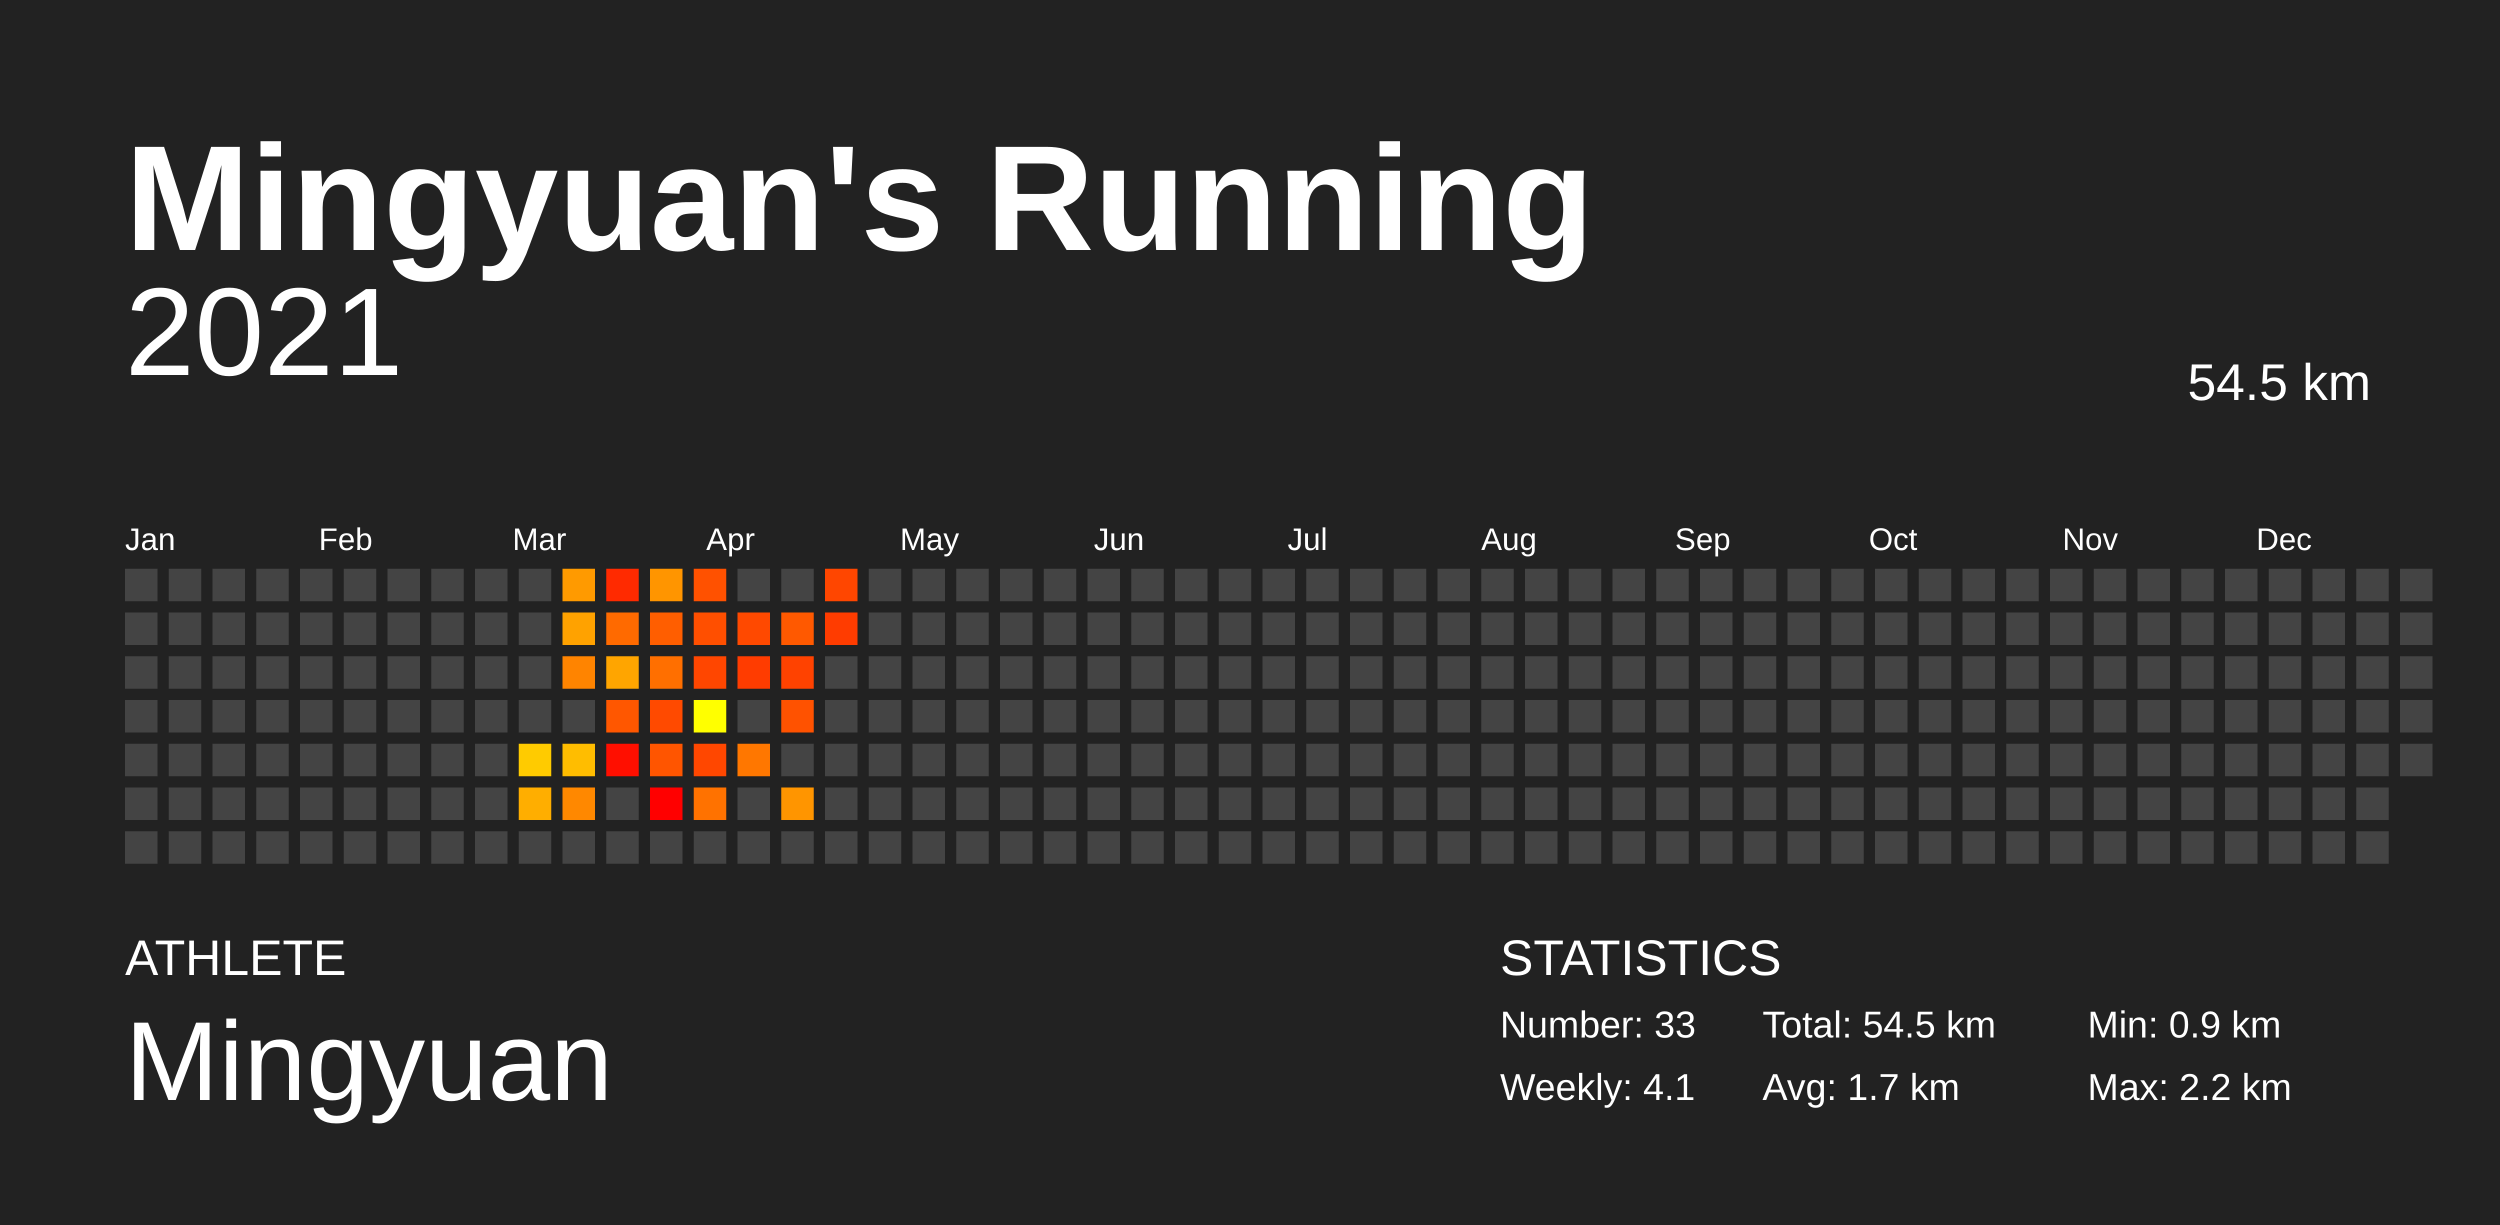
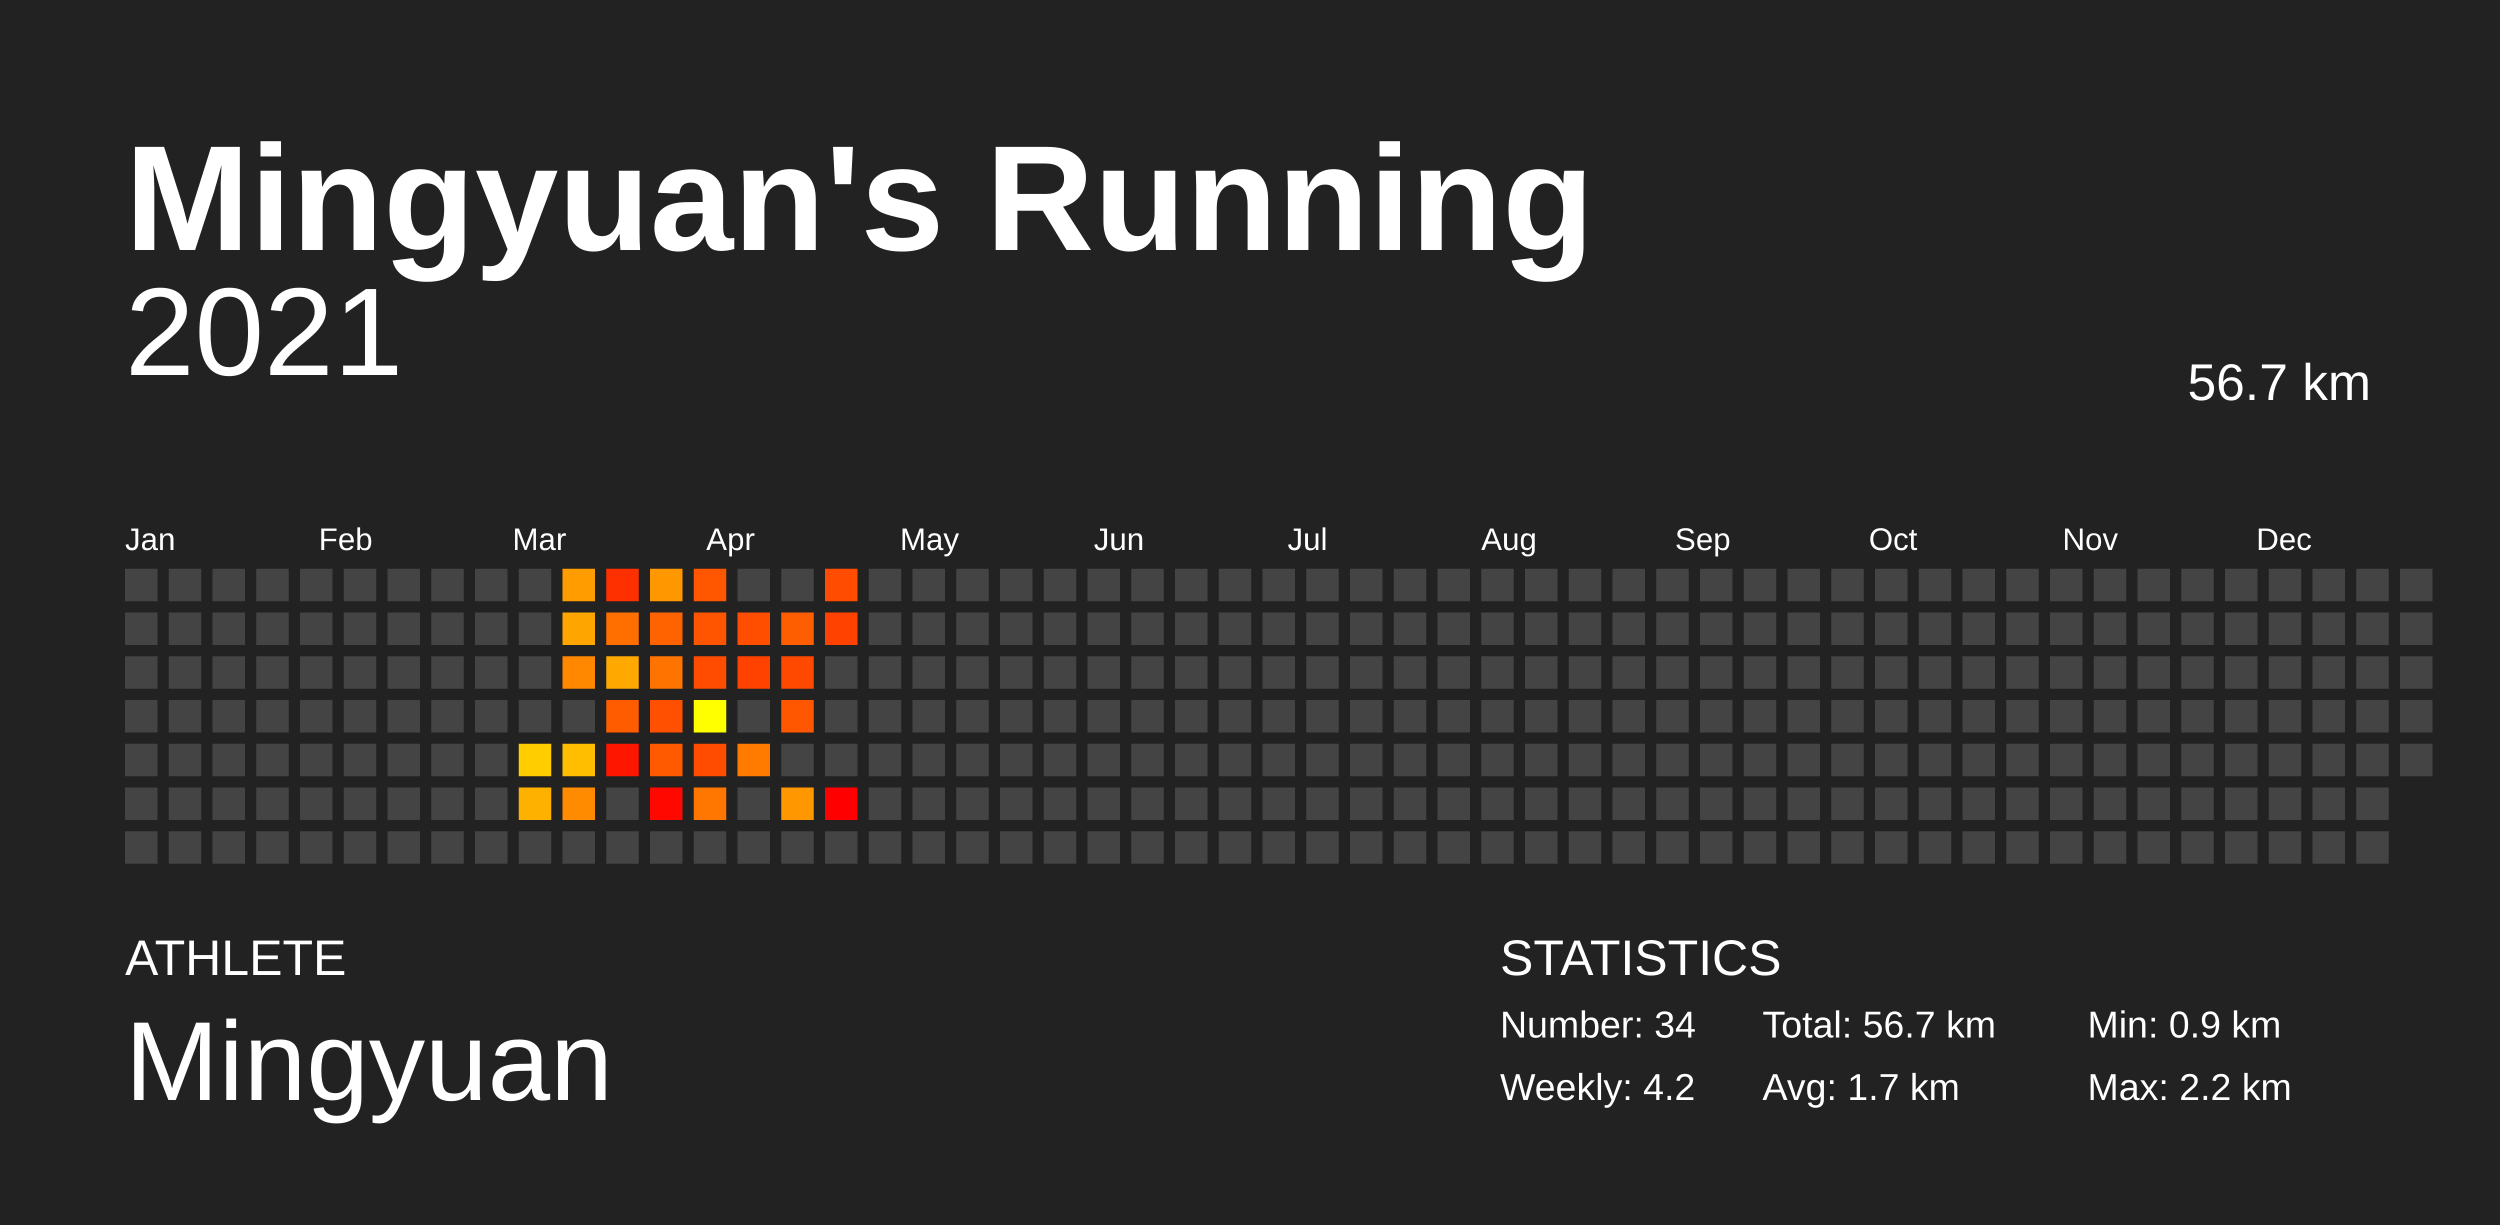
<svg xmlns="http://www.w3.org/2000/svg" baseProfile="full" height="98mm" version="1.1" viewBox="0,0,200,98" width="200mm">
  <defs />
  <rect fill="#222222" height="98" width="200" x="0" y="0" />
  <text fill="#FFFFFF" style="font-size:12px; font-family:Arial; font-weight:bold;" x="10" y="20">Mingyuan's Running</text>
  <text fill="#FFFFFF" style="font-size:4px; font-family:Arial" x="10" y="78">ATHLETE</text>
  <text fill="#FFFFFF" style="font-size:9px; font-family:Arial" x="10" y="88">Mingyuan</text>
  <text fill="#FFFFFF" style="font-size:4px; font-family:Arial" x="120" y="78">STATISTICS</text>
-   <text fill="#FFFFFF" style="font-size:3px; font-family:Arial" x="120" y="83">Number: 33</text>
-   <text fill="#FFFFFF" style="font-size:3px; font-family:Arial" x="120" y="88">Weekly: 4.1</text>
-   <text fill="#FFFFFF" style="font-size:3px; font-family:Arial" x="141" y="83">Total: 54.5 km</text>
+   <text fill="#FFFFFF" style="font-size:3px; font-family:Arial" x="120" y="83">Number: 34</text>
+   <text fill="#FFFFFF" style="font-size:3px; font-family:Arial" x="120" y="88">Weekly: 4.2</text>
+   <text fill="#FFFFFF" style="font-size:3px; font-family:Arial" x="141" y="83">Total: 56.7 km</text>
  <text fill="#FFFFFF" style="font-size:3px; font-family:Arial" x="141" y="88">Avg: 1.7 km</text>
  <text fill="#FFFFFF" style="font-size:3px; font-family:Arial" x="167" y="83">Min: 0.9 km</text>
  <text fill="#FFFFFF" style="font-size:3px; font-family:Arial" x="167" y="88">Max: 2.2 km</text>
  <text alignment-baseline="hanging" fill="#FFFFFF" style="font-size:10.0px; font-family:Arial;" x="10" y="30">2021</text>
-   <text alignment-baseline="hanging" fill="#FFFFFF" style="font-size:4.125px; font-family:Arial;" x="175" y="32">54.5 km</text>
+   <text alignment-baseline="hanging" fill="#FFFFFF" style="font-size:4.125px; font-family:Arial;" x="175" y="32">56.7 km</text>
  <text fill="#FFFFFF" style="font-size:2.5px; font-family:Arial" x="10.0" y="44">Jan</text>
  <text fill="#FFFFFF" style="font-size:2.5px; font-family:Arial" x="25.5" y="44">Feb</text>
  <text fill="#FFFFFF" style="font-size:2.5px; font-family:Arial" x="41.0" y="44">Mar</text>
  <text fill="#FFFFFF" style="font-size:2.5px; font-family:Arial" x="56.5" y="44">Apr</text>
  <text fill="#FFFFFF" style="font-size:2.5px; font-family:Arial" x="72.0" y="44">May</text>
  <text fill="#FFFFFF" style="font-size:2.5px; font-family:Arial" x="87.5" y="44">Jun</text>
  <text fill="#FFFFFF" style="font-size:2.5px; font-family:Arial" x="103.0" y="44">Jul</text>
  <text fill="#FFFFFF" style="font-size:2.5px; font-family:Arial" x="118.5" y="44">Aug</text>
  <text fill="#FFFFFF" style="font-size:2.5px; font-family:Arial" x="134.0" y="44">Sep</text>
  <text fill="#FFFFFF" style="font-size:2.5px; font-family:Arial" x="149.5" y="44">Oct</text>
  <text fill="#FFFFFF" style="font-size:2.5px; font-family:Arial" x="165.0" y="44">Nov</text>
  <text fill="#FFFFFF" style="font-size:2.5px; font-family:Arial" x="180.5" y="44">Dec</text>
  <rect fill="#444444" height="2.6" width="2.6" x="10.0" y="45.5" />
  <rect fill="#444444" height="2.6" width="2.6" x="10.0" y="49.0" />
  <rect fill="#444444" height="2.6" width="2.6" x="10.0" y="52.5" />
  <rect fill="#444444" height="2.6" width="2.6" x="10.0" y="56.0" />
  <rect fill="#444444" height="2.6" width="2.6" x="10.0" y="59.5" />
  <rect fill="#444444" height="2.6" width="2.6" x="10.0" y="63.0" />
  <rect fill="#444444" height="2.6" width="2.6" x="10.0" y="66.5" />
  <rect fill="#444444" height="2.6" width="2.6" x="13.5" y="45.5" />
  <rect fill="#444444" height="2.6" width="2.6" x="13.5" y="49.0" />
  <rect fill="#444444" height="2.6" width="2.6" x="13.5" y="52.5" />
  <rect fill="#444444" height="2.6" width="2.6" x="13.5" y="56.0" />
  <rect fill="#444444" height="2.6" width="2.6" x="13.5" y="59.5" />
  <rect fill="#444444" height="2.6" width="2.6" x="13.5" y="63.0" />
  <rect fill="#444444" height="2.6" width="2.6" x="13.5" y="66.5" />
  <rect fill="#444444" height="2.6" width="2.6" x="17.0" y="45.5" />
  <rect fill="#444444" height="2.6" width="2.6" x="17.0" y="49.0" />
  <rect fill="#444444" height="2.6" width="2.6" x="17.0" y="52.5" />
  <rect fill="#444444" height="2.6" width="2.6" x="17.0" y="56.0" />
  <rect fill="#444444" height="2.6" width="2.6" x="17.0" y="59.5" />
  <rect fill="#444444" height="2.6" width="2.6" x="17.0" y="63.0" />
  <rect fill="#444444" height="2.6" width="2.6" x="17.0" y="66.5" />
  <rect fill="#444444" height="2.6" width="2.6" x="20.5" y="45.5" />
  <rect fill="#444444" height="2.6" width="2.6" x="20.5" y="49.0" />
  <rect fill="#444444" height="2.6" width="2.6" x="20.5" y="52.5" />
  <rect fill="#444444" height="2.6" width="2.6" x="20.5" y="56.0" />
  <rect fill="#444444" height="2.6" width="2.6" x="20.5" y="59.5" />
  <rect fill="#444444" height="2.6" width="2.6" x="20.5" y="63.0" />
  <rect fill="#444444" height="2.6" width="2.6" x="20.5" y="66.5" />
  <rect fill="#444444" height="2.6" width="2.6" x="24.0" y="45.5" />
  <rect fill="#444444" height="2.6" width="2.6" x="24.0" y="49.0" />
  <rect fill="#444444" height="2.6" width="2.6" x="24.0" y="52.5" />
  <rect fill="#444444" height="2.6" width="2.6" x="24.0" y="56.0" />
  <rect fill="#444444" height="2.6" width="2.6" x="24.0" y="59.5" />
  <rect fill="#444444" height="2.6" width="2.6" x="24.0" y="63.0" />
  <rect fill="#444444" height="2.6" width="2.6" x="24.0" y="66.5" />
  <rect fill="#444444" height="2.6" width="2.6" x="27.5" y="45.5" />
  <rect fill="#444444" height="2.6" width="2.6" x="27.5" y="49.0" />
  <rect fill="#444444" height="2.6" width="2.6" x="27.5" y="52.5" />
  <rect fill="#444444" height="2.6" width="2.6" x="27.5" y="56.0" />
  <rect fill="#444444" height="2.6" width="2.6" x="27.5" y="59.5" />
  <rect fill="#444444" height="2.6" width="2.6" x="27.5" y="63.0" />
  <rect fill="#444444" height="2.6" width="2.6" x="27.5" y="66.5" />
  <rect fill="#444444" height="2.6" width="2.6" x="31.0" y="45.5" />
  <rect fill="#444444" height="2.6" width="2.6" x="31.0" y="49.0" />
  <rect fill="#444444" height="2.6" width="2.6" x="31.0" y="52.5" />
  <rect fill="#444444" height="2.6" width="2.6" x="31.0" y="56.0" />
  <rect fill="#444444" height="2.6" width="2.6" x="31.0" y="59.5" />
  <rect fill="#444444" height="2.6" width="2.6" x="31.0" y="63.0" />
  <rect fill="#444444" height="2.6" width="2.6" x="31.0" y="66.5" />
  <rect fill="#444444" height="2.6" width="2.6" x="34.5" y="45.5" />
  <rect fill="#444444" height="2.6" width="2.6" x="34.5" y="49.0" />
  <rect fill="#444444" height="2.6" width="2.6" x="34.5" y="52.5" />
  <rect fill="#444444" height="2.6" width="2.6" x="34.5" y="56.0" />
  <rect fill="#444444" height="2.6" width="2.6" x="34.5" y="59.5" />
  <rect fill="#444444" height="2.6" width="2.6" x="34.5" y="63.0" />
  <rect fill="#444444" height="2.6" width="2.6" x="34.5" y="66.5" />
  <rect fill="#444444" height="2.6" width="2.6" x="38.0" y="45.5" />
  <rect fill="#444444" height="2.6" width="2.6" x="38.0" y="49.0" />
  <rect fill="#444444" height="2.6" width="2.6" x="38.0" y="52.5" />
  <rect fill="#444444" height="2.6" width="2.6" x="38.0" y="56.0" />
  <rect fill="#444444" height="2.6" width="2.6" x="38.0" y="59.5" />
  <rect fill="#444444" height="2.6" width="2.6" x="38.0" y="63.0" />
  <rect fill="#444444" height="2.6" width="2.6" x="38.0" y="66.5" />
  <rect fill="#444444" height="2.6" width="2.6" x="41.5" y="45.5" />
  <rect fill="#444444" height="2.6" width="2.6" x="41.5" y="49.0" />
  <rect fill="#444444" height="2.6" width="2.6" x="41.5" y="52.5" />
  <rect fill="#444444" height="2.6" width="2.6" x="41.5" y="56.0" />
-   <rect fill="#ffcb00" height="2.6" width="2.6" x="41.5" y="59.5" />
-   <rect fill="#ffae00" height="2.6" width="2.6" x="41.5" y="63.0" />
+   <rect fill="#ffcd00" height="2.6" width="2.6" x="41.5" y="59.5" />
+   <rect fill="#ffb100" height="2.6" width="2.6" x="41.5" y="63.0" />
  <rect fill="#444444" height="2.6" width="2.6" x="41.5" y="66.5" />
-   <rect fill="#ff9a00" height="2.6" width="2.6" x="45.0" y="45.5" />
-   <rect fill="#ffa200" height="2.6" width="2.6" x="45.0" y="49.0" />
-   <rect fill="#ff8400" height="2.6" width="2.6" x="45.0" y="52.5" />
+   <rect fill="#ff9d00" height="2.6" width="2.6" x="45.0" y="45.5" />
+   <rect fill="#ffa500" height="2.6" width="2.6" x="45.0" y="49.0" />
+   <rect fill="#ff8800" height="2.6" width="2.6" x="45.0" y="52.5" />
  <rect fill="#444444" height="2.6" width="2.6" x="45.0" y="56.0" />
-   <rect fill="#ffbd00" height="2.6" width="2.6" x="45.0" y="59.5" />
-   <rect fill="#ff8800" height="2.6" width="2.6" x="45.0" y="63.0" />
+   <rect fill="#ffbf00" height="2.6" width="2.6" x="45.0" y="59.5" />
+   <rect fill="#ff8c00" height="2.6" width="2.6" x="45.0" y="63.0" />
  <rect fill="#444444" height="2.6" width="2.6" x="45.0" y="66.5" />
-   <rect fill="#ff2a00" height="2.6" width="2.6" x="48.5" y="45.5" />
-   <rect fill="#ff6a00" height="2.6" width="2.6" x="48.5" y="49.0" />
-   <rect fill="#ffa500" height="2.6" width="2.6" x="48.5" y="52.5" />
-   <rect fill="#ff5700" height="2.6" width="2.6" x="48.5" y="56.0" />
-   <rect fill="#ff0f00" height="2.6" width="2.6" x="48.5" y="59.5" />
+   <rect fill="#ff3000" height="2.6" width="2.6" x="48.5" y="45.5" />
+   <rect fill="#ff6f00" height="2.6" width="2.6" x="48.5" y="49.0" />
+   <rect fill="#ffa800" height="2.6" width="2.6" x="48.5" y="52.5" />
+   <rect fill="#ff5c00" height="2.6" width="2.6" x="48.5" y="56.0" />
+   <rect fill="#ff1600" height="2.6" width="2.6" x="48.5" y="59.5" />
  <rect fill="#444444" height="2.6" width="2.6" x="48.5" y="63.0" />
  <rect fill="#444444" height="2.6" width="2.6" x="48.5" y="66.5" />
-   <rect fill="#ff9500" height="2.6" width="2.6" x="52.0" y="45.5" />
-   <rect fill="#ff5e00" height="2.6" width="2.6" x="52.0" y="49.0" />
-   <rect fill="#ff6f00" height="2.6" width="2.6" x="52.0" y="52.5" />
-   <rect fill="#ff4a00" height="2.6" width="2.6" x="52.0" y="56.0" />
-   <rect fill="#ff5500" height="2.6" width="2.6" x="52.0" y="59.5" />
-   <rect fill="#ff0000" height="2.6" width="2.6" x="52.0" y="63.0" />
+   <rect fill="#ff9800" height="2.6" width="2.6" x="52.0" y="45.5" />
+   <rect fill="#ff6300" height="2.6" width="2.6" x="52.0" y="49.0" />
+   <rect fill="#ff7300" height="2.6" width="2.6" x="52.0" y="52.5" />
+   <rect fill="#ff4f00" height="2.6" width="2.6" x="52.0" y="56.0" />
+   <rect fill="#ff5a00" height="2.6" width="2.6" x="52.0" y="59.5" />
+   <rect fill="#ff0800" height="2.6" width="2.6" x="52.0" y="63.0" />
  <rect fill="#444444" height="2.6" width="2.6" x="52.0" y="66.5" />
-   <rect fill="#ff5100" height="2.6" width="2.6" x="55.5" y="45.5" />
-   <rect fill="#ff4f00" height="2.6" width="2.6" x="55.5" y="49.0" />
-   <rect fill="#ff4600" height="2.6" width="2.6" x="55.5" y="52.5" />
+   <rect fill="#ff5700" height="2.6" width="2.6" x="55.5" y="45.5" />
+   <rect fill="#ff5400" height="2.6" width="2.6" x="55.5" y="49.0" />
+   <rect fill="#ff4c00" height="2.6" width="2.6" x="55.5" y="52.5" />
  <rect fill="#ffff00" height="2.6" width="2.6" x="55.5" y="56.0" />
-   <rect fill="#ff4700" height="2.6" width="2.6" x="55.5" y="59.5" />
-   <rect fill="#ff7200" height="2.6" width="2.6" x="55.5" y="63.0" />
+   <rect fill="#ff4c00" height="2.6" width="2.6" x="55.5" y="59.5" />
+   <rect fill="#ff7600" height="2.6" width="2.6" x="55.5" y="63.0" />
  <rect fill="#444444" height="2.6" width="2.6" x="55.5" y="66.5" />
  <rect fill="#444444" height="2.6" width="2.6" x="59.0" y="45.5" />
-   <rect fill="#ff4900" height="2.6" width="2.6" x="59.0" y="49.0" />
-   <rect fill="#ff3c00" height="2.6" width="2.6" x="59.0" y="52.5" />
+   <rect fill="#ff4e00" height="2.6" width="2.6" x="59.0" y="49.0" />
+   <rect fill="#ff4200" height="2.6" width="2.6" x="59.0" y="52.5" />
  <rect fill="#444444" height="2.6" width="2.6" x="59.0" y="56.0" />
-   <rect fill="#ff7700" height="2.6" width="2.6" x="59.0" y="59.5" />
+   <rect fill="#ff7b00" height="2.6" width="2.6" x="59.0" y="59.5" />
  <rect fill="#444444" height="2.6" width="2.6" x="59.0" y="63.0" />
  <rect fill="#444444" height="2.6" width="2.6" x="59.0" y="66.5" />
  <rect fill="#444444" height="2.6" width="2.6" x="62.5" y="45.5" />
-   <rect fill="#ff5900" height="2.6" width="2.6" x="62.5" y="49.0" />
-   <rect fill="#ff4200" height="2.6" width="2.6" x="62.5" y="52.5" />
-   <rect fill="#ff5200" height="2.6" width="2.6" x="62.5" y="56.0" />
+   <rect fill="#ff5e00" height="2.6" width="2.6" x="62.5" y="49.0" />
+   <rect fill="#ff4800" height="2.6" width="2.6" x="62.5" y="52.5" />
+   <rect fill="#ff5700" height="2.6" width="2.6" x="62.5" y="56.0" />
  <rect fill="#444444" height="2.6" width="2.6" x="62.5" y="59.5" />
-   <rect fill="#ff9500" height="2.6" width="2.6" x="62.5" y="63.0" />
+   <rect fill="#ff9800" height="2.6" width="2.6" x="62.5" y="63.0" />
  <rect fill="#444444" height="2.6" width="2.6" x="62.5" y="66.5" />
-   <rect fill="#ff4600" height="2.6" width="2.6" x="66.0" y="45.5" />
-   <rect fill="#ff3c00" height="2.6" width="2.6" x="66.0" y="49.0" />
+   <rect fill="#ff4c00" height="2.6" width="2.6" x="66.0" y="45.5" />
+   <rect fill="#ff4200" height="2.6" width="2.6" x="66.0" y="49.0" />
  <rect fill="#444444" height="2.6" width="2.6" x="66.0" y="52.5" />
  <rect fill="#444444" height="2.6" width="2.6" x="66.0" y="56.0" />
  <rect fill="#444444" height="2.6" width="2.6" x="66.0" y="59.5" />
-   <rect fill="#444444" height="2.6" width="2.6" x="66.0" y="63.0" />
+   <rect fill="#ff0000" height="2.6" width="2.6" x="66.0" y="63.0" />
  <rect fill="#444444" height="2.6" width="2.6" x="66.0" y="66.5" />
  <rect fill="#444444" height="2.6" width="2.6" x="69.5" y="45.5" />
  <rect fill="#444444" height="2.6" width="2.6" x="69.5" y="49.0" />
  <rect fill="#444444" height="2.6" width="2.6" x="69.5" y="52.5" />
  <rect fill="#444444" height="2.6" width="2.6" x="69.5" y="56.0" />
  <rect fill="#444444" height="2.6" width="2.6" x="69.5" y="59.5" />
  <rect fill="#444444" height="2.6" width="2.6" x="69.5" y="63.0" />
  <rect fill="#444444" height="2.6" width="2.6" x="69.5" y="66.5" />
  <rect fill="#444444" height="2.6" width="2.6" x="73.0" y="45.5" />
  <rect fill="#444444" height="2.6" width="2.6" x="73.0" y="49.0" />
  <rect fill="#444444" height="2.6" width="2.6" x="73.0" y="52.5" />
  <rect fill="#444444" height="2.6" width="2.6" x="73.0" y="56.0" />
  <rect fill="#444444" height="2.6" width="2.6" x="73.0" y="59.5" />
  <rect fill="#444444" height="2.6" width="2.6" x="73.0" y="63.0" />
  <rect fill="#444444" height="2.6" width="2.6" x="73.0" y="66.5" />
  <rect fill="#444444" height="2.6" width="2.6" x="76.5" y="45.5" />
  <rect fill="#444444" height="2.6" width="2.6" x="76.5" y="49.0" />
  <rect fill="#444444" height="2.6" width="2.6" x="76.5" y="52.5" />
  <rect fill="#444444" height="2.6" width="2.6" x="76.5" y="56.0" />
  <rect fill="#444444" height="2.6" width="2.6" x="76.5" y="59.5" />
  <rect fill="#444444" height="2.6" width="2.6" x="76.5" y="63.0" />
  <rect fill="#444444" height="2.6" width="2.6" x="76.5" y="66.5" />
  <rect fill="#444444" height="2.6" width="2.6" x="80.0" y="45.5" />
  <rect fill="#444444" height="2.6" width="2.6" x="80.0" y="49.0" />
  <rect fill="#444444" height="2.6" width="2.6" x="80.0" y="52.5" />
  <rect fill="#444444" height="2.6" width="2.6" x="80.0" y="56.0" />
  <rect fill="#444444" height="2.6" width="2.6" x="80.0" y="59.5" />
  <rect fill="#444444" height="2.6" width="2.6" x="80.0" y="63.0" />
  <rect fill="#444444" height="2.6" width="2.6" x="80.0" y="66.5" />
  <rect fill="#444444" height="2.6" width="2.6" x="83.5" y="45.5" />
  <rect fill="#444444" height="2.6" width="2.6" x="83.5" y="49.0" />
  <rect fill="#444444" height="2.6" width="2.6" x="83.5" y="52.5" />
  <rect fill="#444444" height="2.6" width="2.6" x="83.5" y="56.0" />
  <rect fill="#444444" height="2.6" width="2.6" x="83.5" y="59.5" />
  <rect fill="#444444" height="2.6" width="2.6" x="83.5" y="63.0" />
  <rect fill="#444444" height="2.6" width="2.6" x="83.5" y="66.5" />
  <rect fill="#444444" height="2.6" width="2.6" x="87.0" y="45.5" />
  <rect fill="#444444" height="2.6" width="2.6" x="87.0" y="49.0" />
  <rect fill="#444444" height="2.6" width="2.6" x="87.0" y="52.5" />
  <rect fill="#444444" height="2.6" width="2.6" x="87.0" y="56.0" />
  <rect fill="#444444" height="2.6" width="2.6" x="87.0" y="59.5" />
  <rect fill="#444444" height="2.6" width="2.6" x="87.0" y="63.0" />
  <rect fill="#444444" height="2.6" width="2.6" x="87.0" y="66.5" />
  <rect fill="#444444" height="2.6" width="2.6" x="90.5" y="45.5" />
  <rect fill="#444444" height="2.6" width="2.6" x="90.5" y="49.0" />
  <rect fill="#444444" height="2.6" width="2.6" x="90.5" y="52.5" />
  <rect fill="#444444" height="2.6" width="2.6" x="90.5" y="56.0" />
  <rect fill="#444444" height="2.6" width="2.6" x="90.5" y="59.5" />
  <rect fill="#444444" height="2.6" width="2.6" x="90.5" y="63.0" />
  <rect fill="#444444" height="2.6" width="2.6" x="90.5" y="66.5" />
  <rect fill="#444444" height="2.6" width="2.6" x="94.0" y="45.5" />
  <rect fill="#444444" height="2.6" width="2.6" x="94.0" y="49.0" />
  <rect fill="#444444" height="2.6" width="2.6" x="94.0" y="52.5" />
  <rect fill="#444444" height="2.6" width="2.6" x="94.0" y="56.0" />
  <rect fill="#444444" height="2.6" width="2.6" x="94.0" y="59.5" />
  <rect fill="#444444" height="2.6" width="2.6" x="94.0" y="63.0" />
  <rect fill="#444444" height="2.6" width="2.6" x="94.0" y="66.5" />
  <rect fill="#444444" height="2.6" width="2.6" x="97.5" y="45.5" />
  <rect fill="#444444" height="2.6" width="2.6" x="97.5" y="49.0" />
  <rect fill="#444444" height="2.6" width="2.6" x="97.5" y="52.5" />
  <rect fill="#444444" height="2.6" width="2.6" x="97.5" y="56.0" />
  <rect fill="#444444" height="2.6" width="2.6" x="97.5" y="59.5" />
  <rect fill="#444444" height="2.6" width="2.6" x="97.5" y="63.0" />
  <rect fill="#444444" height="2.6" width="2.6" x="97.5" y="66.5" />
  <rect fill="#444444" height="2.6" width="2.6" x="101.0" y="45.5" />
  <rect fill="#444444" height="2.6" width="2.6" x="101.0" y="49.0" />
  <rect fill="#444444" height="2.6" width="2.6" x="101.0" y="52.5" />
  <rect fill="#444444" height="2.6" width="2.6" x="101.0" y="56.0" />
  <rect fill="#444444" height="2.6" width="2.6" x="101.0" y="59.5" />
  <rect fill="#444444" height="2.6" width="2.6" x="101.0" y="63.0" />
  <rect fill="#444444" height="2.6" width="2.6" x="101.0" y="66.5" />
  <rect fill="#444444" height="2.6" width="2.6" x="104.5" y="45.5" />
  <rect fill="#444444" height="2.6" width="2.6" x="104.5" y="49.0" />
  <rect fill="#444444" height="2.6" width="2.6" x="104.5" y="52.5" />
  <rect fill="#444444" height="2.6" width="2.6" x="104.5" y="56.0" />
  <rect fill="#444444" height="2.6" width="2.6" x="104.5" y="59.5" />
  <rect fill="#444444" height="2.6" width="2.6" x="104.5" y="63.0" />
  <rect fill="#444444" height="2.6" width="2.6" x="104.5" y="66.5" />
  <rect fill="#444444" height="2.6" width="2.6" x="108.0" y="45.5" />
  <rect fill="#444444" height="2.6" width="2.6" x="108.0" y="49.0" />
  <rect fill="#444444" height="2.6" width="2.6" x="108.0" y="52.5" />
  <rect fill="#444444" height="2.6" width="2.6" x="108.0" y="56.0" />
  <rect fill="#444444" height="2.6" width="2.6" x="108.0" y="59.5" />
  <rect fill="#444444" height="2.6" width="2.6" x="108.0" y="63.0" />
  <rect fill="#444444" height="2.6" width="2.6" x="108.0" y="66.5" />
  <rect fill="#444444" height="2.6" width="2.6" x="111.5" y="45.5" />
  <rect fill="#444444" height="2.6" width="2.6" x="111.5" y="49.0" />
  <rect fill="#444444" height="2.6" width="2.6" x="111.5" y="52.5" />
  <rect fill="#444444" height="2.6" width="2.6" x="111.5" y="56.0" />
  <rect fill="#444444" height="2.6" width="2.6" x="111.5" y="59.5" />
  <rect fill="#444444" height="2.6" width="2.6" x="111.5" y="63.0" />
  <rect fill="#444444" height="2.6" width="2.6" x="111.5" y="66.5" />
  <rect fill="#444444" height="2.6" width="2.6" x="115.0" y="45.5" />
  <rect fill="#444444" height="2.6" width="2.6" x="115.0" y="49.0" />
  <rect fill="#444444" height="2.6" width="2.6" x="115.0" y="52.5" />
  <rect fill="#444444" height="2.6" width="2.6" x="115.0" y="56.0" />
  <rect fill="#444444" height="2.6" width="2.6" x="115.0" y="59.5" />
  <rect fill="#444444" height="2.6" width="2.6" x="115.0" y="63.0" />
  <rect fill="#444444" height="2.6" width="2.6" x="115.0" y="66.5" />
  <rect fill="#444444" height="2.6" width="2.6" x="118.5" y="45.5" />
  <rect fill="#444444" height="2.6" width="2.6" x="118.5" y="49.0" />
  <rect fill="#444444" height="2.6" width="2.6" x="118.5" y="52.5" />
  <rect fill="#444444" height="2.6" width="2.6" x="118.5" y="56.0" />
  <rect fill="#444444" height="2.6" width="2.6" x="118.5" y="59.5" />
  <rect fill="#444444" height="2.6" width="2.6" x="118.5" y="63.0" />
  <rect fill="#444444" height="2.6" width="2.6" x="118.5" y="66.5" />
  <rect fill="#444444" height="2.6" width="2.6" x="122.0" y="45.5" />
  <rect fill="#444444" height="2.6" width="2.6" x="122.0" y="49.0" />
  <rect fill="#444444" height="2.6" width="2.6" x="122.0" y="52.5" />
  <rect fill="#444444" height="2.6" width="2.6" x="122.0" y="56.0" />
  <rect fill="#444444" height="2.6" width="2.6" x="122.0" y="59.5" />
  <rect fill="#444444" height="2.6" width="2.6" x="122.0" y="63.0" />
  <rect fill="#444444" height="2.6" width="2.6" x="122.0" y="66.5" />
  <rect fill="#444444" height="2.6" width="2.6" x="125.5" y="45.5" />
  <rect fill="#444444" height="2.6" width="2.6" x="125.5" y="49.0" />
  <rect fill="#444444" height="2.6" width="2.6" x="125.5" y="52.5" />
  <rect fill="#444444" height="2.6" width="2.6" x="125.5" y="56.0" />
  <rect fill="#444444" height="2.6" width="2.6" x="125.5" y="59.5" />
  <rect fill="#444444" height="2.6" width="2.6" x="125.5" y="63.0" />
  <rect fill="#444444" height="2.6" width="2.6" x="125.5" y="66.5" />
  <rect fill="#444444" height="2.6" width="2.6" x="129.0" y="45.5" />
  <rect fill="#444444" height="2.6" width="2.6" x="129.0" y="49.0" />
  <rect fill="#444444" height="2.6" width="2.6" x="129.0" y="52.5" />
  <rect fill="#444444" height="2.6" width="2.6" x="129.0" y="56.0" />
  <rect fill="#444444" height="2.6" width="2.6" x="129.0" y="59.5" />
  <rect fill="#444444" height="2.6" width="2.6" x="129.0" y="63.0" />
  <rect fill="#444444" height="2.6" width="2.6" x="129.0" y="66.5" />
  <rect fill="#444444" height="2.6" width="2.6" x="132.5" y="45.5" />
  <rect fill="#444444" height="2.6" width="2.6" x="132.5" y="49.0" />
  <rect fill="#444444" height="2.6" width="2.6" x="132.5" y="52.5" />
  <rect fill="#444444" height="2.6" width="2.6" x="132.5" y="56.0" />
  <rect fill="#444444" height="2.6" width="2.6" x="132.5" y="59.5" />
  <rect fill="#444444" height="2.6" width="2.6" x="132.5" y="63.0" />
  <rect fill="#444444" height="2.6" width="2.6" x="132.5" y="66.5" />
  <rect fill="#444444" height="2.6" width="2.6" x="136.0" y="45.5" />
  <rect fill="#444444" height="2.6" width="2.6" x="136.0" y="49.0" />
  <rect fill="#444444" height="2.6" width="2.6" x="136.0" y="52.5" />
  <rect fill="#444444" height="2.6" width="2.6" x="136.0" y="56.0" />
  <rect fill="#444444" height="2.6" width="2.6" x="136.0" y="59.5" />
  <rect fill="#444444" height="2.6" width="2.6" x="136.0" y="63.0" />
  <rect fill="#444444" height="2.6" width="2.6" x="136.0" y="66.5" />
  <rect fill="#444444" height="2.6" width="2.6" x="139.5" y="45.5" />
  <rect fill="#444444" height="2.6" width="2.6" x="139.5" y="49.0" />
  <rect fill="#444444" height="2.6" width="2.6" x="139.5" y="52.5" />
  <rect fill="#444444" height="2.6" width="2.6" x="139.5" y="56.0" />
  <rect fill="#444444" height="2.6" width="2.6" x="139.5" y="59.5" />
  <rect fill="#444444" height="2.6" width="2.6" x="139.5" y="63.0" />
  <rect fill="#444444" height="2.6" width="2.6" x="139.5" y="66.5" />
  <rect fill="#444444" height="2.6" width="2.6" x="143.0" y="45.5" />
  <rect fill="#444444" height="2.6" width="2.6" x="143.0" y="49.0" />
  <rect fill="#444444" height="2.6" width="2.6" x="143.0" y="52.5" />
  <rect fill="#444444" height="2.6" width="2.6" x="143.0" y="56.0" />
  <rect fill="#444444" height="2.6" width="2.6" x="143.0" y="59.5" />
  <rect fill="#444444" height="2.6" width="2.6" x="143.0" y="63.0" />
  <rect fill="#444444" height="2.6" width="2.6" x="143.0" y="66.5" />
  <rect fill="#444444" height="2.6" width="2.6" x="146.5" y="45.5" />
  <rect fill="#444444" height="2.6" width="2.6" x="146.5" y="49.0" />
  <rect fill="#444444" height="2.6" width="2.6" x="146.5" y="52.5" />
  <rect fill="#444444" height="2.6" width="2.6" x="146.5" y="56.0" />
  <rect fill="#444444" height="2.6" width="2.6" x="146.5" y="59.5" />
  <rect fill="#444444" height="2.6" width="2.6" x="146.5" y="63.0" />
  <rect fill="#444444" height="2.6" width="2.6" x="146.5" y="66.5" />
  <rect fill="#444444" height="2.6" width="2.6" x="150.0" y="45.5" />
  <rect fill="#444444" height="2.6" width="2.6" x="150.0" y="49.0" />
  <rect fill="#444444" height="2.6" width="2.6" x="150.0" y="52.5" />
  <rect fill="#444444" height="2.6" width="2.6" x="150.0" y="56.0" />
  <rect fill="#444444" height="2.6" width="2.6" x="150.0" y="59.5" />
  <rect fill="#444444" height="2.6" width="2.6" x="150.0" y="63.0" />
  <rect fill="#444444" height="2.6" width="2.6" x="150.0" y="66.5" />
  <rect fill="#444444" height="2.6" width="2.6" x="153.5" y="45.5" />
  <rect fill="#444444" height="2.6" width="2.6" x="153.5" y="49.0" />
  <rect fill="#444444" height="2.6" width="2.6" x="153.5" y="52.5" />
  <rect fill="#444444" height="2.6" width="2.6" x="153.5" y="56.0" />
  <rect fill="#444444" height="2.6" width="2.6" x="153.5" y="59.5" />
  <rect fill="#444444" height="2.6" width="2.6" x="153.5" y="63.0" />
  <rect fill="#444444" height="2.6" width="2.6" x="153.5" y="66.5" />
  <rect fill="#444444" height="2.6" width="2.6" x="157.0" y="45.5" />
  <rect fill="#444444" height="2.6" width="2.6" x="157.0" y="49.0" />
  <rect fill="#444444" height="2.6" width="2.6" x="157.0" y="52.5" />
  <rect fill="#444444" height="2.6" width="2.6" x="157.0" y="56.0" />
  <rect fill="#444444" height="2.6" width="2.6" x="157.0" y="59.5" />
  <rect fill="#444444" height="2.6" width="2.6" x="157.0" y="63.0" />
  <rect fill="#444444" height="2.6" width="2.6" x="157.0" y="66.5" />
  <rect fill="#444444" height="2.6" width="2.6" x="160.5" y="45.5" />
  <rect fill="#444444" height="2.6" width="2.6" x="160.5" y="49.0" />
  <rect fill="#444444" height="2.6" width="2.6" x="160.5" y="52.5" />
  <rect fill="#444444" height="2.6" width="2.6" x="160.5" y="56.0" />
  <rect fill="#444444" height="2.6" width="2.6" x="160.5" y="59.5" />
  <rect fill="#444444" height="2.6" width="2.6" x="160.5" y="63.0" />
  <rect fill="#444444" height="2.6" width="2.6" x="160.5" y="66.5" />
  <rect fill="#444444" height="2.6" width="2.6" x="164.0" y="45.5" />
  <rect fill="#444444" height="2.6" width="2.6" x="164.0" y="49.0" />
  <rect fill="#444444" height="2.6" width="2.6" x="164.0" y="52.5" />
  <rect fill="#444444" height="2.6" width="2.6" x="164.0" y="56.0" />
  <rect fill="#444444" height="2.6" width="2.6" x="164.0" y="59.5" />
  <rect fill="#444444" height="2.6" width="2.6" x="164.0" y="63.0" />
  <rect fill="#444444" height="2.6" width="2.6" x="164.0" y="66.5" />
  <rect fill="#444444" height="2.6" width="2.6" x="167.5" y="45.5" />
  <rect fill="#444444" height="2.6" width="2.6" x="167.5" y="49.0" />
  <rect fill="#444444" height="2.6" width="2.6" x="167.5" y="52.5" />
  <rect fill="#444444" height="2.6" width="2.6" x="167.5" y="56.0" />
  <rect fill="#444444" height="2.6" width="2.6" x="167.5" y="59.5" />
  <rect fill="#444444" height="2.6" width="2.6" x="167.5" y="63.0" />
  <rect fill="#444444" height="2.6" width="2.6" x="167.5" y="66.5" />
  <rect fill="#444444" height="2.6" width="2.6" x="171.0" y="45.5" />
  <rect fill="#444444" height="2.6" width="2.6" x="171.0" y="49.0" />
  <rect fill="#444444" height="2.6" width="2.6" x="171.0" y="52.5" />
  <rect fill="#444444" height="2.6" width="2.6" x="171.0" y="56.0" />
  <rect fill="#444444" height="2.6" width="2.6" x="171.0" y="59.5" />
  <rect fill="#444444" height="2.6" width="2.6" x="171.0" y="63.0" />
  <rect fill="#444444" height="2.6" width="2.6" x="171.0" y="66.5" />
  <rect fill="#444444" height="2.6" width="2.6" x="174.5" y="45.5" />
  <rect fill="#444444" height="2.6" width="2.6" x="174.5" y="49.0" />
  <rect fill="#444444" height="2.6" width="2.6" x="174.5" y="52.5" />
  <rect fill="#444444" height="2.6" width="2.6" x="174.5" y="56.0" />
  <rect fill="#444444" height="2.6" width="2.6" x="174.5" y="59.5" />
  <rect fill="#444444" height="2.6" width="2.6" x="174.5" y="63.0" />
  <rect fill="#444444" height="2.6" width="2.6" x="174.5" y="66.5" />
  <rect fill="#444444" height="2.6" width="2.6" x="178.0" y="45.5" />
  <rect fill="#444444" height="2.6" width="2.6" x="178.0" y="49.0" />
  <rect fill="#444444" height="2.6" width="2.6" x="178.0" y="52.5" />
  <rect fill="#444444" height="2.6" width="2.6" x="178.0" y="56.0" />
  <rect fill="#444444" height="2.6" width="2.6" x="178.0" y="59.5" />
  <rect fill="#444444" height="2.6" width="2.6" x="178.0" y="63.0" />
  <rect fill="#444444" height="2.6" width="2.6" x="178.0" y="66.5" />
  <rect fill="#444444" height="2.6" width="2.6" x="181.5" y="45.5" />
  <rect fill="#444444" height="2.6" width="2.6" x="181.5" y="49.0" />
  <rect fill="#444444" height="2.6" width="2.6" x="181.5" y="52.5" />
  <rect fill="#444444" height="2.6" width="2.6" x="181.5" y="56.0" />
  <rect fill="#444444" height="2.6" width="2.6" x="181.5" y="59.5" />
  <rect fill="#444444" height="2.6" width="2.6" x="181.5" y="63.0" />
  <rect fill="#444444" height="2.6" width="2.6" x="181.5" y="66.5" />
  <rect fill="#444444" height="2.6" width="2.6" x="185.0" y="45.5" />
  <rect fill="#444444" height="2.6" width="2.6" x="185.0" y="49.0" />
  <rect fill="#444444" height="2.6" width="2.6" x="185.0" y="52.5" />
  <rect fill="#444444" height="2.6" width="2.6" x="185.0" y="56.0" />
  <rect fill="#444444" height="2.6" width="2.6" x="185.0" y="59.5" />
  <rect fill="#444444" height="2.6" width="2.6" x="185.0" y="63.0" />
  <rect fill="#444444" height="2.6" width="2.6" x="185.0" y="66.5" />
  <rect fill="#444444" height="2.6" width="2.6" x="188.5" y="45.5" />
  <rect fill="#444444" height="2.6" width="2.6" x="188.5" y="49.0" />
  <rect fill="#444444" height="2.6" width="2.6" x="188.5" y="52.5" />
  <rect fill="#444444" height="2.6" width="2.6" x="188.5" y="56.0" />
  <rect fill="#444444" height="2.6" width="2.6" x="188.5" y="59.5" />
  <rect fill="#444444" height="2.6" width="2.6" x="188.5" y="63.0" />
  <rect fill="#444444" height="2.6" width="2.6" x="188.5" y="66.5" />
  <rect fill="#444444" height="2.6" width="2.6" x="192.0" y="45.5" />
  <rect fill="#444444" height="2.6" width="2.6" x="192.0" y="49.0" />
  <rect fill="#444444" height="2.6" width="2.6" x="192.0" y="52.5" />
  <rect fill="#444444" height="2.6" width="2.6" x="192.0" y="56.0" />
  <rect fill="#444444" height="2.6" width="2.6" x="192.0" y="59.5" />
</svg>
